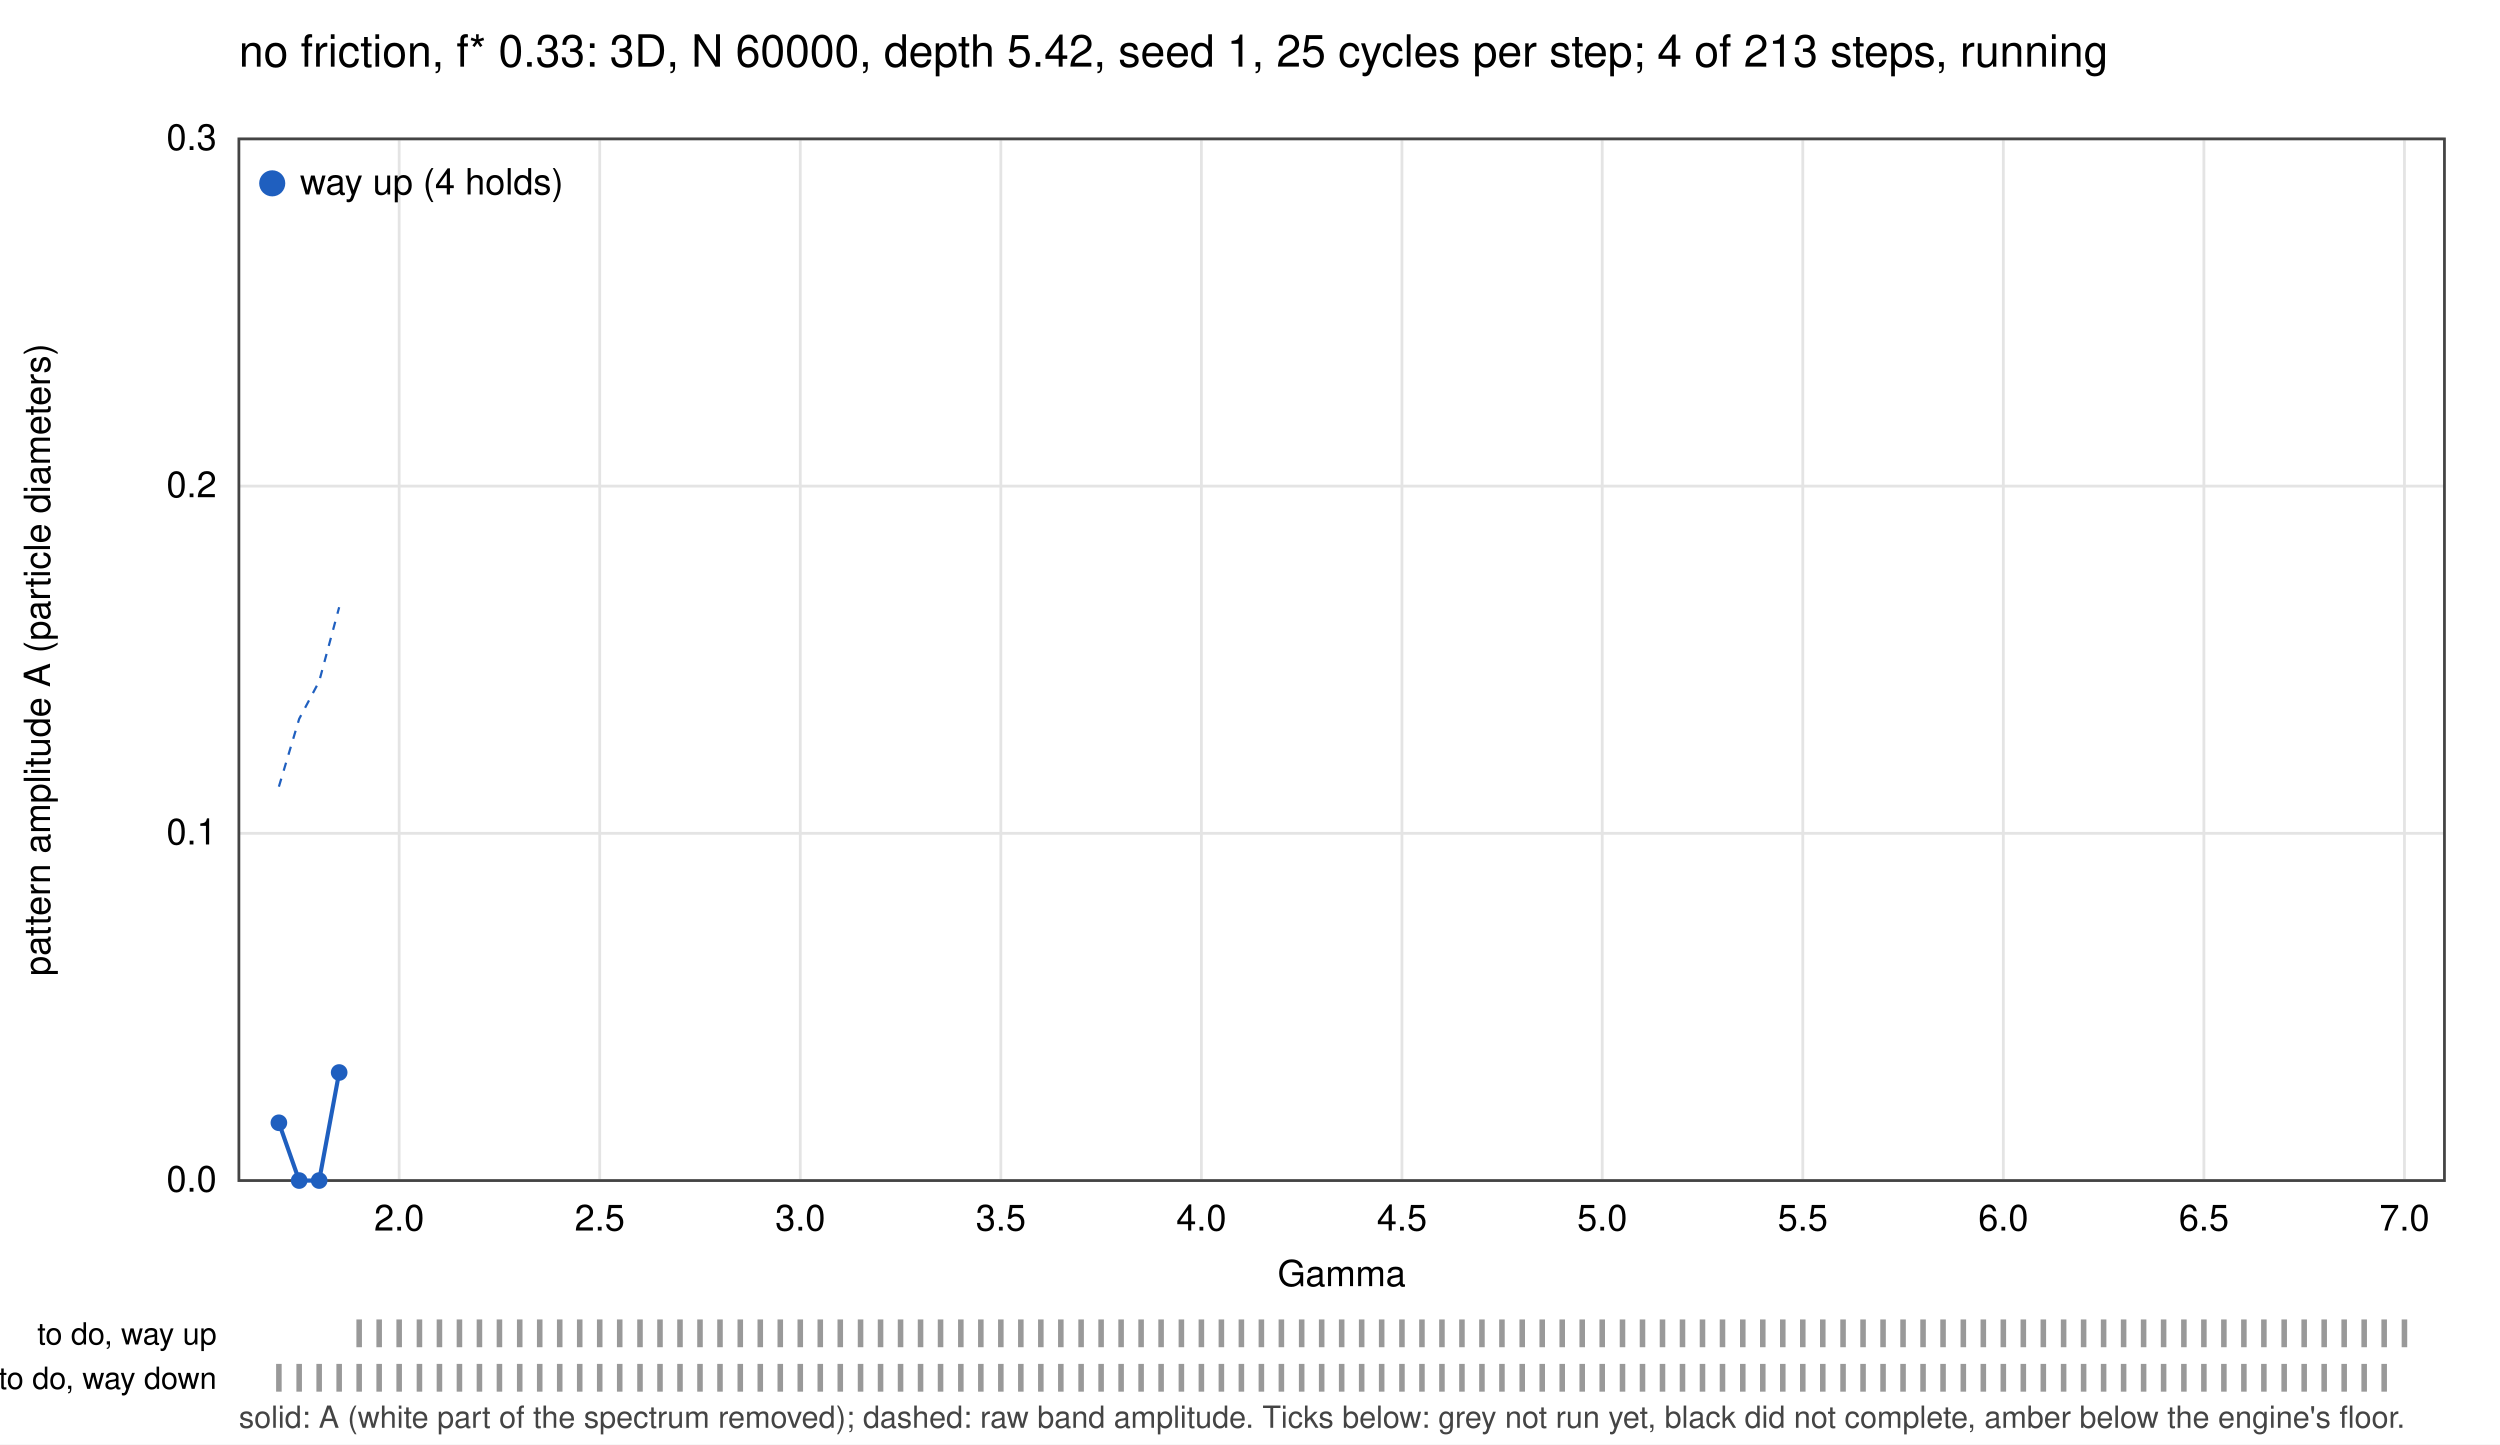
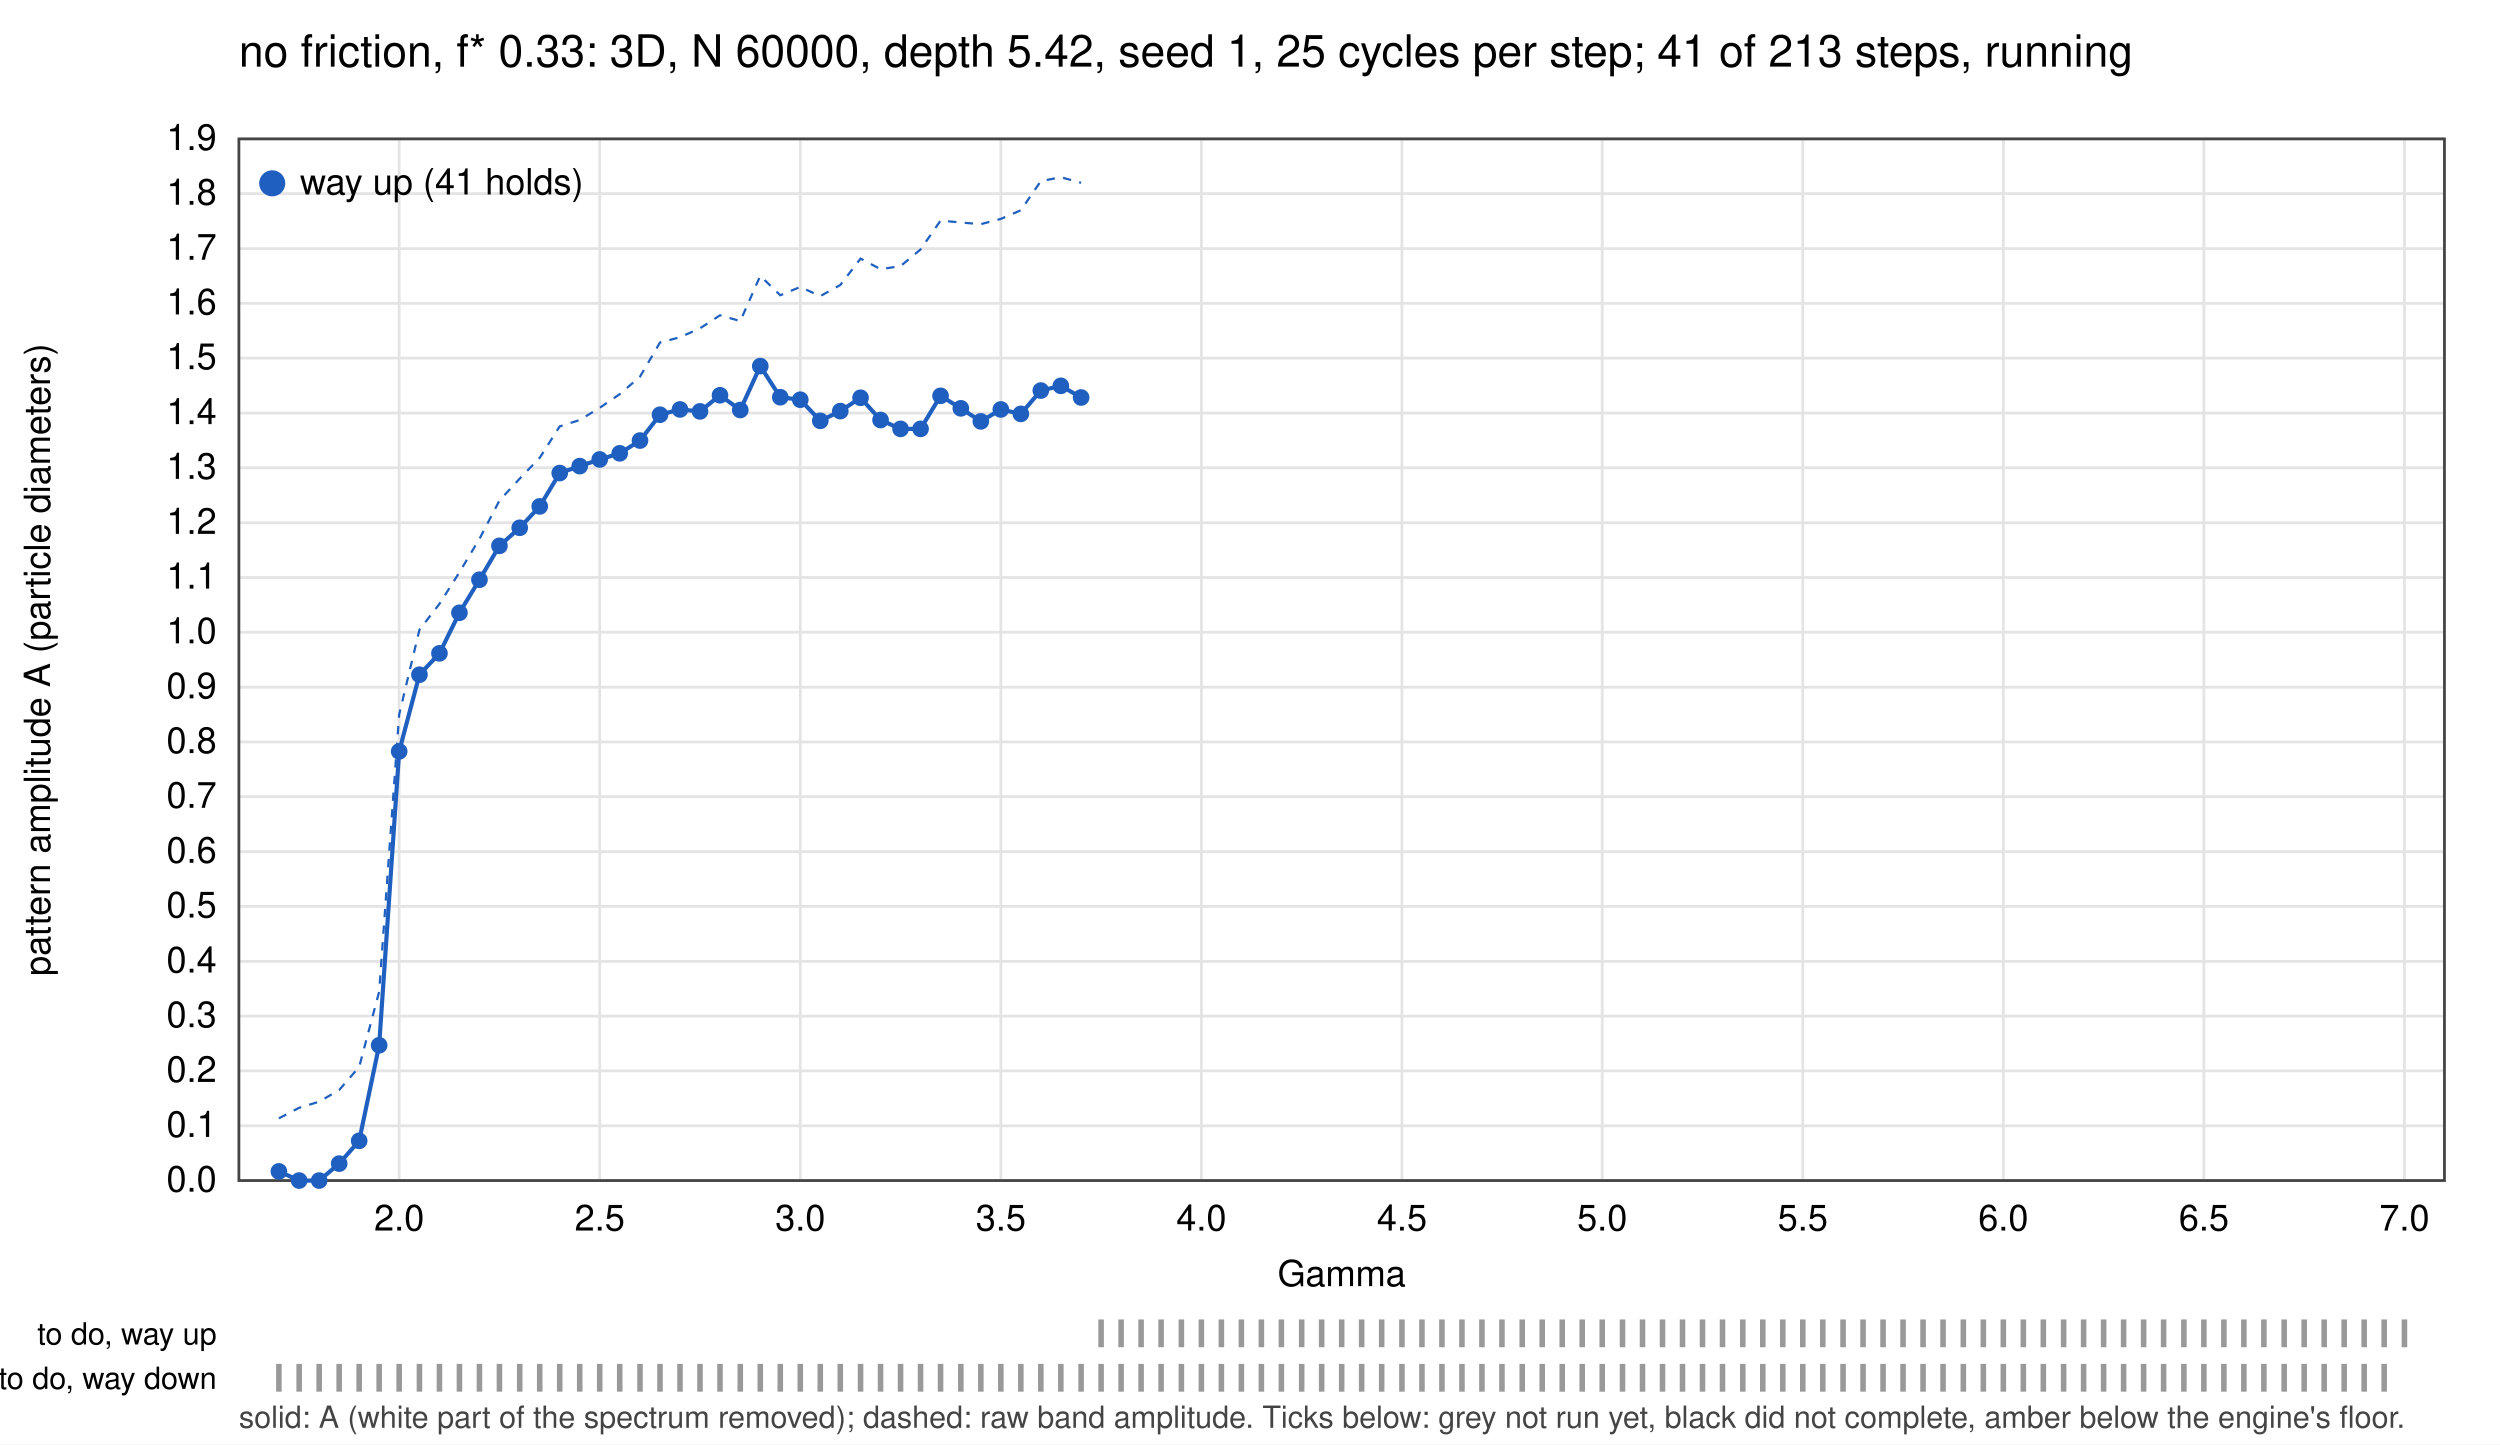
<svg xmlns="http://www.w3.org/2000/svg" width="900" height="520" viewBox="0 0 900 520" font-family="Helvetica, Arial, sans-serif" font-size="13">
  <rect width="900" height="520" fill="white" />
-   <text x="86" y="24" font-size="16">no friction, f* 0.33: 3D, N 60000, depth 5.42, seed 1, 25 cycles per step; 4 of 213 steps, running</text>
+   <text x="86" y="24" font-size="16">no friction, f* 0.33: 3D, N 60000, depth 5.42, seed 1, 25 cycles per step; 41 of 213 steps, running</text>
  <line x1="86" x2="880" y1="425.0" y2="425.0" stroke="#e4e4e4" />
  <text x="78" y="429.0" text-anchor="end">0.0</text>
-   <line x1="86" x2="880" y1="300.0" y2="300.0" stroke="#e4e4e4" />
-   <text x="78" y="304.0" text-anchor="end">0.1</text>
-   <line x1="86" x2="880" y1="175.0" y2="175.0" stroke="#e4e4e4" />
-   <text x="78" y="179.0" text-anchor="end">0.2</text>
+   <line x1="86" x2="880" y1="405.3" y2="405.3" stroke="#e4e4e4" />
+   <text x="78" y="409.3" text-anchor="end">0.1</text>
+   <line x1="86" x2="880" y1="385.5" y2="385.5" stroke="#e4e4e4" />
+   <text x="78" y="389.5" text-anchor="end">0.2</text>
+   <line x1="86" x2="880" y1="365.8" y2="365.8" stroke="#e4e4e4" />
+   <text x="78" y="369.8" text-anchor="end">0.3</text>
+   <line x1="86" x2="880" y1="346.1" y2="346.1" stroke="#e4e4e4" />
+   <text x="78" y="350.1" text-anchor="end">0.4</text>
+   <line x1="86" x2="880" y1="326.3" y2="326.3" stroke="#e4e4e4" />
+   <text x="78" y="330.3" text-anchor="end">0.5</text>
+   <line x1="86" x2="880" y1="306.6" y2="306.6" stroke="#e4e4e4" />
+   <text x="78" y="310.6" text-anchor="end">0.6</text>
+   <line x1="86" x2="880" y1="286.8" y2="286.8" stroke="#e4e4e4" />
+   <text x="78" y="290.8" text-anchor="end">0.7</text>
+   <line x1="86" x2="880" y1="267.1" y2="267.1" stroke="#e4e4e4" />
+   <text x="78" y="271.1" text-anchor="end">0.8</text>
+   <line x1="86" x2="880" y1="247.4" y2="247.4" stroke="#e4e4e4" />
+   <text x="78" y="251.4" text-anchor="end">0.9</text>
+   <line x1="86" x2="880" y1="227.6" y2="227.6" stroke="#e4e4e4" />
+   <text x="78" y="231.6" text-anchor="end">1.0</text>
+   <line x1="86" x2="880" y1="207.9" y2="207.9" stroke="#e4e4e4" />
+   <text x="78" y="211.9" text-anchor="end">1.1</text>
+   <line x1="86" x2="880" y1="188.2" y2="188.2" stroke="#e4e4e4" />
+   <text x="78" y="192.2" text-anchor="end">1.2</text>
+   <line x1="86" x2="880" y1="168.4" y2="168.4" stroke="#e4e4e4" />
+   <text x="78" y="172.4" text-anchor="end">1.3</text>
+   <line x1="86" x2="880" y1="148.7" y2="148.7" stroke="#e4e4e4" />
+   <text x="78" y="152.7" text-anchor="end">1.4</text>
+   <line x1="86" x2="880" y1="128.9" y2="128.9" stroke="#e4e4e4" />
+   <text x="78" y="132.9" text-anchor="end">1.5</text>
+   <line x1="86" x2="880" y1="109.2" y2="109.2" stroke="#e4e4e4" />
+   <text x="78" y="113.2" text-anchor="end">1.6</text>
+   <line x1="86" x2="880" y1="89.5" y2="89.5" stroke="#e4e4e4" />
+   <text x="78" y="93.5" text-anchor="end">1.7</text>
+   <line x1="86" x2="880" y1="69.7" y2="69.7" stroke="#e4e4e4" />
+   <text x="78" y="73.7" text-anchor="end">1.8</text>
  <line x1="86" x2="880" y1="50.0" y2="50.0" stroke="#e4e4e4" />
-   <text x="78" y="54.0" text-anchor="end">0.3</text>
+   <text x="78" y="54.0" text-anchor="end">1.9</text>
  <line x1="143.7" x2="143.7" y1="50" y2="425" stroke="#e4e4e4" />
  <text x="143.7" y="443" text-anchor="middle">2.0</text>
  <line x1="215.9" x2="215.9" y1="50" y2="425" stroke="#e4e4e4" />
  <text x="215.9" y="443" text-anchor="middle">2.5</text>
  <line x1="288.1" x2="288.1" y1="50" y2="425" stroke="#e4e4e4" />
  <text x="288.1" y="443" text-anchor="middle">3.0</text>
  <line x1="360.3" x2="360.3" y1="50" y2="425" stroke="#e4e4e4" />
  <text x="360.3" y="443" text-anchor="middle">3.5</text>
  <line x1="432.5" x2="432.5" y1="50" y2="425" stroke="#e4e4e4" />
  <text x="432.5" y="443" text-anchor="middle">4.0</text>
  <line x1="504.7" x2="504.7" y1="50" y2="425" stroke="#e4e4e4" />
  <text x="504.7" y="443" text-anchor="middle">4.5</text>
  <line x1="576.8" x2="576.8" y1="50" y2="425" stroke="#e4e4e4" />
  <text x="576.8" y="443" text-anchor="middle">5.0</text>
  <line x1="649.0" x2="649.0" y1="50" y2="425" stroke="#e4e4e4" />
  <text x="649.0" y="443" text-anchor="middle">5.5</text>
  <line x1="721.2" x2="721.2" y1="50" y2="425" stroke="#e4e4e4" />
  <text x="721.2" y="443" text-anchor="middle">6.0</text>
  <line x1="793.4" x2="793.4" y1="50" y2="425" stroke="#e4e4e4" />
  <text x="793.4" y="443" text-anchor="middle">6.5</text>
  <line x1="865.6" x2="865.6" y1="50" y2="425" stroke="#e4e4e4" />
  <text x="865.6" y="443" text-anchor="middle">7.0</text>
  <rect x="86" y="50" width="794" height="375" fill="none" stroke="#444" />
  <text x="483.0" y="463" text-anchor="middle">Gamma</text>
  <text transform="translate(18 237.5) rotate(-90)" text-anchor="middle">pattern amplitude A (particle diameters)</text>
-   <polyline fill="none" stroke="#1f5fbf" stroke-width="1.5" points="100.4,404.2 107.7,425.0 114.9,425.0 122.1,386.1" />
-   <polyline fill="none" stroke="#1f5fbf" stroke-width="0.8" stroke-dasharray="3 3" points="100.4,283.2 107.7,258.8 114.9,245.3 122.1,218.6" />
-   <circle cx="100.4" cy="404.2" r="3" fill="#1f5fbf" />
+   <polyline fill="none" stroke="#1f5fbf" stroke-width="1.5" points="100.4,421.7 107.7,425.0 114.9,425.0 122.1,418.9 129.3,410.7 136.5,376.3 143.7,270.5 151.0,242.9 158.2,235.2 165.4,220.6 172.6,208.7 179.8,196.5 187.1,190.0 194.3,182.3 201.5,170.3 208.7,167.8 215.9,165.4 223.1,163.2 230.4,158.6 237.6,149.3 244.8,147.4 252.0,148.1 259.2,142.3 266.5,147.6 273.7,131.8 280.9,143.0 288.1,143.9 295.3,151.5 302.5,148.0 309.8,143.2 317.0,151.2 324.2,154.4 331.4,154.4 338.6,142.5 345.9,147.0 353.1,151.7 360.3,147.4 367.5,149.0 374.7,140.6 381.9,138.9 389.2,143.1" />
+   <polyline fill="none" stroke="#1f5fbf" stroke-width="0.8" stroke-dasharray="3 3" points="100.4,402.6 107.7,398.8 114.9,396.6 122.1,392.4 129.3,384.1 136.5,357.0 143.7,257.2 151.0,226.7 158.2,217.4 165.4,206.0 172.6,194.0 179.8,180.2 187.1,172.3 194.3,164.8 201.5,153.5 208.7,151.2 215.9,146.8 223.1,141.9 230.4,135.6 237.6,123.3 244.8,121.4 252.0,118.2 259.2,113.5 266.5,115.6 273.7,99.3 280.9,106.3 288.1,103.3 295.3,106.6 302.5,102.6 309.8,93.1 317.0,96.9 324.2,95.8 331.4,89.8 338.6,79.4 345.9,80.1 353.1,80.7 360.3,78.8 367.5,75.7 374.7,65.2 381.9,63.8 389.2,65.8" />
+   <circle cx="100.4" cy="421.7" r="3" fill="#1f5fbf" />
  <circle cx="107.7" cy="425.0" r="3" fill="#1f5fbf" />
  <circle cx="114.9" cy="425.0" r="3" fill="#1f5fbf" />
-   <circle cx="122.1" cy="386.1" r="3" fill="#1f5fbf" />
+   <circle cx="122.1" cy="418.9" r="3" fill="#1f5fbf" />
+   <circle cx="129.3" cy="410.7" r="3" fill="#1f5fbf" />
+   <circle cx="136.5" cy="376.3" r="3" fill="#1f5fbf" />
+   <circle cx="143.7" cy="270.5" r="3" fill="#1f5fbf" />
+   <circle cx="151.0" cy="242.9" r="3" fill="#1f5fbf" />
+   <circle cx="158.2" cy="235.2" r="3" fill="#1f5fbf" />
+   <circle cx="165.4" cy="220.6" r="3" fill="#1f5fbf" />
+   <circle cx="172.6" cy="208.7" r="3" fill="#1f5fbf" />
+   <circle cx="179.8" cy="196.5" r="3" fill="#1f5fbf" />
+   <circle cx="187.1" cy="190.0" r="3" fill="#1f5fbf" />
+   <circle cx="194.3" cy="182.3" r="3" fill="#1f5fbf" />
+   <circle cx="201.5" cy="170.3" r="3" fill="#1f5fbf" />
+   <circle cx="208.7" cy="167.8" r="3" fill="#1f5fbf" />
+   <circle cx="215.9" cy="165.4" r="3" fill="#1f5fbf" />
+   <circle cx="223.1" cy="163.2" r="3" fill="#1f5fbf" />
+   <circle cx="230.4" cy="158.6" r="3" fill="#1f5fbf" />
+   <circle cx="237.6" cy="149.3" r="3" fill="#1f5fbf" />
+   <circle cx="244.8" cy="147.4" r="3" fill="#1f5fbf" />
+   <circle cx="252.0" cy="148.1" r="3" fill="#1f5fbf" />
+   <circle cx="259.2" cy="142.3" r="3" fill="#1f5fbf" />
+   <circle cx="266.5" cy="147.6" r="3" fill="#1f5fbf" />
+   <circle cx="273.7" cy="131.8" r="3" fill="#1f5fbf" />
+   <circle cx="280.9" cy="143.0" r="3" fill="#1f5fbf" />
+   <circle cx="288.1" cy="143.9" r="3" fill="#1f5fbf" />
+   <circle cx="295.3" cy="151.5" r="3" fill="#1f5fbf" />
+   <circle cx="302.5" cy="148.0" r="3" fill="#1f5fbf" />
+   <circle cx="309.8" cy="143.2" r="3" fill="#1f5fbf" />
+   <circle cx="317.0" cy="151.2" r="3" fill="#1f5fbf" />
+   <circle cx="324.2" cy="154.4" r="3" fill="#1f5fbf" />
+   <circle cx="331.4" cy="154.4" r="3" fill="#1f5fbf" />
+   <circle cx="338.6" cy="142.5" r="3" fill="#1f5fbf" />
+   <circle cx="345.9" cy="147.0" r="3" fill="#1f5fbf" />
+   <circle cx="353.1" cy="151.7" r="3" fill="#1f5fbf" />
+   <circle cx="360.3" cy="147.4" r="3" fill="#1f5fbf" />
+   <circle cx="367.5" cy="149.0" r="3" fill="#1f5fbf" />
+   <circle cx="374.7" cy="140.6" r="3" fill="#1f5fbf" />
+   <circle cx="381.9" cy="138.9" r="3" fill="#1f5fbf" />
+   <circle cx="389.2" cy="143.1" r="3" fill="#1f5fbf" />
  <circle cx="98" cy="66" r="4" fill="#1f5fbf" stroke="#1f5fbf" stroke-width="1.4" />
-   <text x="108" y="70">way up (4 holds)</text>
-   <line x1="129.3" x2="129.3" y1="475" y2="485" stroke="#999" stroke-width="2" />
-   <line x1="136.5" x2="136.5" y1="475" y2="485" stroke="#999" stroke-width="2" />
-   <line x1="143.7" x2="143.7" y1="475" y2="485" stroke="#999" stroke-width="2" />
-   <line x1="151.0" x2="151.0" y1="475" y2="485" stroke="#999" stroke-width="2" />
-   <line x1="158.2" x2="158.2" y1="475" y2="485" stroke="#999" stroke-width="2" />
-   <line x1="165.4" x2="165.4" y1="475" y2="485" stroke="#999" stroke-width="2" />
-   <line x1="172.6" x2="172.6" y1="475" y2="485" stroke="#999" stroke-width="2" />
-   <line x1="179.8" x2="179.8" y1="475" y2="485" stroke="#999" stroke-width="2" />
-   <line x1="187.1" x2="187.1" y1="475" y2="485" stroke="#999" stroke-width="2" />
-   <line x1="194.3" x2="194.3" y1="475" y2="485" stroke="#999" stroke-width="2" />
-   <line x1="201.5" x2="201.5" y1="475" y2="485" stroke="#999" stroke-width="2" />
-   <line x1="208.7" x2="208.7" y1="475" y2="485" stroke="#999" stroke-width="2" />
-   <line x1="215.9" x2="215.9" y1="475" y2="485" stroke="#999" stroke-width="2" />
-   <line x1="223.1" x2="223.1" y1="475" y2="485" stroke="#999" stroke-width="2" />
-   <line x1="230.4" x2="230.4" y1="475" y2="485" stroke="#999" stroke-width="2" />
-   <line x1="237.6" x2="237.6" y1="475" y2="485" stroke="#999" stroke-width="2" />
-   <line x1="244.8" x2="244.8" y1="475" y2="485" stroke="#999" stroke-width="2" />
-   <line x1="252.0" x2="252.0" y1="475" y2="485" stroke="#999" stroke-width="2" />
-   <line x1="259.2" x2="259.2" y1="475" y2="485" stroke="#999" stroke-width="2" />
-   <line x1="266.5" x2="266.5" y1="475" y2="485" stroke="#999" stroke-width="2" />
-   <line x1="273.7" x2="273.7" y1="475" y2="485" stroke="#999" stroke-width="2" />
-   <line x1="280.9" x2="280.9" y1="475" y2="485" stroke="#999" stroke-width="2" />
-   <line x1="288.1" x2="288.1" y1="475" y2="485" stroke="#999" stroke-width="2" />
-   <line x1="295.3" x2="295.3" y1="475" y2="485" stroke="#999" stroke-width="2" />
-   <line x1="302.5" x2="302.5" y1="475" y2="485" stroke="#999" stroke-width="2" />
-   <line x1="309.8" x2="309.8" y1="475" y2="485" stroke="#999" stroke-width="2" />
-   <line x1="317.0" x2="317.0" y1="475" y2="485" stroke="#999" stroke-width="2" />
-   <line x1="324.2" x2="324.2" y1="475" y2="485" stroke="#999" stroke-width="2" />
-   <line x1="331.4" x2="331.4" y1="475" y2="485" stroke="#999" stroke-width="2" />
-   <line x1="338.6" x2="338.6" y1="475" y2="485" stroke="#999" stroke-width="2" />
-   <line x1="345.9" x2="345.9" y1="475" y2="485" stroke="#999" stroke-width="2" />
-   <line x1="353.1" x2="353.1" y1="475" y2="485" stroke="#999" stroke-width="2" />
-   <line x1="360.3" x2="360.3" y1="475" y2="485" stroke="#999" stroke-width="2" />
-   <line x1="367.5" x2="367.5" y1="475" y2="485" stroke="#999" stroke-width="2" />
-   <line x1="374.7" x2="374.7" y1="475" y2="485" stroke="#999" stroke-width="2" />
-   <line x1="381.9" x2="381.9" y1="475" y2="485" stroke="#999" stroke-width="2" />
-   <line x1="389.2" x2="389.2" y1="475" y2="485" stroke="#999" stroke-width="2" />
+   <text x="108" y="70">way up (41 holds)</text>
  <line x1="396.4" x2="396.4" y1="475" y2="485" stroke="#999" stroke-width="2" />
  <line x1="403.6" x2="403.6" y1="475" y2="485" stroke="#999" stroke-width="2" />
  <line x1="410.8" x2="410.8" y1="475" y2="485" stroke="#999" stroke-width="2" />
  <line x1="418.0" x2="418.0" y1="475" y2="485" stroke="#999" stroke-width="2" />
  <line x1="425.3" x2="425.3" y1="475" y2="485" stroke="#999" stroke-width="2" />
  <line x1="432.5" x2="432.5" y1="475" y2="485" stroke="#999" stroke-width="2" />
  <line x1="439.7" x2="439.7" y1="475" y2="485" stroke="#999" stroke-width="2" />
  <line x1="446.9" x2="446.9" y1="475" y2="485" stroke="#999" stroke-width="2" />
  <line x1="454.1" x2="454.1" y1="475" y2="485" stroke="#999" stroke-width="2" />
  <line x1="461.3" x2="461.3" y1="475" y2="485" stroke="#999" stroke-width="2" />
  <line x1="468.6" x2="468.6" y1="475" y2="485" stroke="#999" stroke-width="2" />
  <line x1="475.8" x2="475.8" y1="475" y2="485" stroke="#999" stroke-width="2" />
  <line x1="483.0" x2="483.0" y1="475" y2="485" stroke="#999" stroke-width="2" />
  <line x1="490.2" x2="490.2" y1="475" y2="485" stroke="#999" stroke-width="2" />
  <line x1="497.4" x2="497.4" y1="475" y2="485" stroke="#999" stroke-width="2" />
  <line x1="504.7" x2="504.7" y1="475" y2="485" stroke="#999" stroke-width="2" />
  <line x1="511.9" x2="511.9" y1="475" y2="485" stroke="#999" stroke-width="2" />
  <line x1="519.1" x2="519.1" y1="475" y2="485" stroke="#999" stroke-width="2" />
  <line x1="526.3" x2="526.3" y1="475" y2="485" stroke="#999" stroke-width="2" />
  <line x1="533.5" x2="533.5" y1="475" y2="485" stroke="#999" stroke-width="2" />
  <line x1="540.7" x2="540.7" y1="475" y2="485" stroke="#999" stroke-width="2" />
  <line x1="548.0" x2="548.0" y1="475" y2="485" stroke="#999" stroke-width="2" />
  <line x1="555.2" x2="555.2" y1="475" y2="485" stroke="#999" stroke-width="2" />
  <line x1="562.4" x2="562.4" y1="475" y2="485" stroke="#999" stroke-width="2" />
  <line x1="569.6" x2="569.6" y1="475" y2="485" stroke="#999" stroke-width="2" />
  <line x1="576.8" x2="576.8" y1="475" y2="485" stroke="#999" stroke-width="2" />
  <line x1="584.1" x2="584.1" y1="475" y2="485" stroke="#999" stroke-width="2" />
  <line x1="591.3" x2="591.3" y1="475" y2="485" stroke="#999" stroke-width="2" />
  <line x1="598.5" x2="598.5" y1="475" y2="485" stroke="#999" stroke-width="2" />
  <line x1="605.7" x2="605.7" y1="475" y2="485" stroke="#999" stroke-width="2" />
  <line x1="612.9" x2="612.9" y1="475" y2="485" stroke="#999" stroke-width="2" />
  <line x1="620.1" x2="620.1" y1="475" y2="485" stroke="#999" stroke-width="2" />
  <line x1="627.4" x2="627.4" y1="475" y2="485" stroke="#999" stroke-width="2" />
  <line x1="634.6" x2="634.6" y1="475" y2="485" stroke="#999" stroke-width="2" />
  <line x1="641.8" x2="641.8" y1="475" y2="485" stroke="#999" stroke-width="2" />
  <line x1="649.0" x2="649.0" y1="475" y2="485" stroke="#999" stroke-width="2" />
  <line x1="656.2" x2="656.2" y1="475" y2="485" stroke="#999" stroke-width="2" />
  <line x1="663.5" x2="663.5" y1="475" y2="485" stroke="#999" stroke-width="2" />
  <line x1="670.7" x2="670.7" y1="475" y2="485" stroke="#999" stroke-width="2" />
  <line x1="677.9" x2="677.9" y1="475" y2="485" stroke="#999" stroke-width="2" />
  <line x1="685.1" x2="685.1" y1="475" y2="485" stroke="#999" stroke-width="2" />
  <line x1="692.3" x2="692.3" y1="475" y2="485" stroke="#999" stroke-width="2" />
  <line x1="699.5" x2="699.5" y1="475" y2="485" stroke="#999" stroke-width="2" />
  <line x1="706.8" x2="706.8" y1="475" y2="485" stroke="#999" stroke-width="2" />
  <line x1="714.0" x2="714.0" y1="475" y2="485" stroke="#999" stroke-width="2" />
  <line x1="721.2" x2="721.2" y1="475" y2="485" stroke="#999" stroke-width="2" />
  <line x1="728.4" x2="728.4" y1="475" y2="485" stroke="#999" stroke-width="2" />
  <line x1="735.6" x2="735.6" y1="475" y2="485" stroke="#999" stroke-width="2" />
  <line x1="742.9" x2="742.9" y1="475" y2="485" stroke="#999" stroke-width="2" />
  <line x1="750.1" x2="750.1" y1="475" y2="485" stroke="#999" stroke-width="2" />
  <line x1="757.3" x2="757.3" y1="475" y2="485" stroke="#999" stroke-width="2" />
  <line x1="764.5" x2="764.5" y1="475" y2="485" stroke="#999" stroke-width="2" />
  <line x1="771.7" x2="771.7" y1="475" y2="485" stroke="#999" stroke-width="2" />
  <line x1="778.9" x2="778.9" y1="475" y2="485" stroke="#999" stroke-width="2" />
  <line x1="786.2" x2="786.2" y1="475" y2="485" stroke="#999" stroke-width="2" />
  <line x1="793.4" x2="793.4" y1="475" y2="485" stroke="#999" stroke-width="2" />
  <line x1="800.6" x2="800.6" y1="475" y2="485" stroke="#999" stroke-width="2" />
  <line x1="807.8" x2="807.8" y1="475" y2="485" stroke="#999" stroke-width="2" />
  <line x1="815.0" x2="815.0" y1="475" y2="485" stroke="#999" stroke-width="2" />
  <line x1="822.3" x2="822.3" y1="475" y2="485" stroke="#999" stroke-width="2" />
  <line x1="829.5" x2="829.5" y1="475" y2="485" stroke="#999" stroke-width="2" />
  <line x1="836.7" x2="836.7" y1="475" y2="485" stroke="#999" stroke-width="2" />
  <line x1="843.9" x2="843.9" y1="475" y2="485" stroke="#999" stroke-width="2" />
  <line x1="851.1" x2="851.1" y1="475" y2="485" stroke="#999" stroke-width="2" />
  <line x1="858.3" x2="858.3" y1="475" y2="485" stroke="#999" stroke-width="2" />
  <line x1="865.6" x2="865.6" y1="475" y2="485" stroke="#999" stroke-width="2" />
  <line x1="858.3" x2="858.3" y1="491" y2="501" stroke="#999" stroke-width="2" />
  <line x1="851.1" x2="851.1" y1="491" y2="501" stroke="#999" stroke-width="2" />
  <line x1="843.9" x2="843.9" y1="491" y2="501" stroke="#999" stroke-width="2" />
  <line x1="836.7" x2="836.7" y1="491" y2="501" stroke="#999" stroke-width="2" />
  <line x1="829.5" x2="829.5" y1="491" y2="501" stroke="#999" stroke-width="2" />
  <line x1="822.3" x2="822.3" y1="491" y2="501" stroke="#999" stroke-width="2" />
  <line x1="815.0" x2="815.0" y1="491" y2="501" stroke="#999" stroke-width="2" />
  <line x1="807.8" x2="807.8" y1="491" y2="501" stroke="#999" stroke-width="2" />
  <line x1="800.6" x2="800.6" y1="491" y2="501" stroke="#999" stroke-width="2" />
  <line x1="793.4" x2="793.4" y1="491" y2="501" stroke="#999" stroke-width="2" />
  <line x1="786.2" x2="786.2" y1="491" y2="501" stroke="#999" stroke-width="2" />
  <line x1="778.9" x2="778.9" y1="491" y2="501" stroke="#999" stroke-width="2" />
  <line x1="771.7" x2="771.7" y1="491" y2="501" stroke="#999" stroke-width="2" />
  <line x1="764.5" x2="764.5" y1="491" y2="501" stroke="#999" stroke-width="2" />
  <line x1="757.3" x2="757.3" y1="491" y2="501" stroke="#999" stroke-width="2" />
  <line x1="750.1" x2="750.1" y1="491" y2="501" stroke="#999" stroke-width="2" />
  <line x1="742.9" x2="742.9" y1="491" y2="501" stroke="#999" stroke-width="2" />
  <line x1="735.6" x2="735.6" y1="491" y2="501" stroke="#999" stroke-width="2" />
  <line x1="728.4" x2="728.4" y1="491" y2="501" stroke="#999" stroke-width="2" />
  <line x1="721.2" x2="721.2" y1="491" y2="501" stroke="#999" stroke-width="2" />
  <line x1="714.0" x2="714.0" y1="491" y2="501" stroke="#999" stroke-width="2" />
  <line x1="706.8" x2="706.8" y1="491" y2="501" stroke="#999" stroke-width="2" />
  <line x1="699.5" x2="699.5" y1="491" y2="501" stroke="#999" stroke-width="2" />
  <line x1="692.3" x2="692.3" y1="491" y2="501" stroke="#999" stroke-width="2" />
  <line x1="685.1" x2="685.1" y1="491" y2="501" stroke="#999" stroke-width="2" />
  <line x1="677.9" x2="677.9" y1="491" y2="501" stroke="#999" stroke-width="2" />
  <line x1="670.7" x2="670.7" y1="491" y2="501" stroke="#999" stroke-width="2" />
  <line x1="663.5" x2="663.5" y1="491" y2="501" stroke="#999" stroke-width="2" />
  <line x1="656.2" x2="656.2" y1="491" y2="501" stroke="#999" stroke-width="2" />
  <line x1="649.0" x2="649.0" y1="491" y2="501" stroke="#999" stroke-width="2" />
  <line x1="641.8" x2="641.8" y1="491" y2="501" stroke="#999" stroke-width="2" />
  <line x1="634.6" x2="634.6" y1="491" y2="501" stroke="#999" stroke-width="2" />
  <line x1="627.4" x2="627.4" y1="491" y2="501" stroke="#999" stroke-width="2" />
  <line x1="620.1" x2="620.1" y1="491" y2="501" stroke="#999" stroke-width="2" />
  <line x1="612.9" x2="612.9" y1="491" y2="501" stroke="#999" stroke-width="2" />
  <line x1="605.7" x2="605.7" y1="491" y2="501" stroke="#999" stroke-width="2" />
  <line x1="598.5" x2="598.5" y1="491" y2="501" stroke="#999" stroke-width="2" />
  <line x1="591.3" x2="591.3" y1="491" y2="501" stroke="#999" stroke-width="2" />
  <line x1="584.1" x2="584.1" y1="491" y2="501" stroke="#999" stroke-width="2" />
  <line x1="576.8" x2="576.8" y1="491" y2="501" stroke="#999" stroke-width="2" />
  <line x1="569.6" x2="569.6" y1="491" y2="501" stroke="#999" stroke-width="2" />
  <line x1="562.4" x2="562.4" y1="491" y2="501" stroke="#999" stroke-width="2" />
  <line x1="555.2" x2="555.2" y1="491" y2="501" stroke="#999" stroke-width="2" />
  <line x1="548.0" x2="548.0" y1="491" y2="501" stroke="#999" stroke-width="2" />
  <line x1="540.7" x2="540.7" y1="491" y2="501" stroke="#999" stroke-width="2" />
  <line x1="533.5" x2="533.5" y1="491" y2="501" stroke="#999" stroke-width="2" />
  <line x1="526.3" x2="526.3" y1="491" y2="501" stroke="#999" stroke-width="2" />
  <line x1="519.1" x2="519.1" y1="491" y2="501" stroke="#999" stroke-width="2" />
  <line x1="511.9" x2="511.9" y1="491" y2="501" stroke="#999" stroke-width="2" />
  <line x1="504.7" x2="504.7" y1="491" y2="501" stroke="#999" stroke-width="2" />
  <line x1="497.4" x2="497.4" y1="491" y2="501" stroke="#999" stroke-width="2" />
  <line x1="490.2" x2="490.2" y1="491" y2="501" stroke="#999" stroke-width="2" />
  <line x1="483.0" x2="483.0" y1="491" y2="501" stroke="#999" stroke-width="2" />
  <line x1="475.8" x2="475.8" y1="491" y2="501" stroke="#999" stroke-width="2" />
  <line x1="468.6" x2="468.6" y1="491" y2="501" stroke="#999" stroke-width="2" />
  <line x1="461.3" x2="461.3" y1="491" y2="501" stroke="#999" stroke-width="2" />
  <line x1="454.1" x2="454.1" y1="491" y2="501" stroke="#999" stroke-width="2" />
  <line x1="446.9" x2="446.9" y1="491" y2="501" stroke="#999" stroke-width="2" />
  <line x1="439.7" x2="439.7" y1="491" y2="501" stroke="#999" stroke-width="2" />
  <line x1="432.5" x2="432.5" y1="491" y2="501" stroke="#999" stroke-width="2" />
  <line x1="425.3" x2="425.3" y1="491" y2="501" stroke="#999" stroke-width="2" />
  <line x1="418.0" x2="418.0" y1="491" y2="501" stroke="#999" stroke-width="2" />
  <line x1="410.8" x2="410.8" y1="491" y2="501" stroke="#999" stroke-width="2" />
  <line x1="403.6" x2="403.6" y1="491" y2="501" stroke="#999" stroke-width="2" />
  <line x1="396.4" x2="396.4" y1="491" y2="501" stroke="#999" stroke-width="2" />
  <line x1="389.2" x2="389.2" y1="491" y2="501" stroke="#999" stroke-width="2" />
  <line x1="381.9" x2="381.9" y1="491" y2="501" stroke="#999" stroke-width="2" />
  <line x1="374.7" x2="374.7" y1="491" y2="501" stroke="#999" stroke-width="2" />
  <line x1="367.5" x2="367.5" y1="491" y2="501" stroke="#999" stroke-width="2" />
  <line x1="360.3" x2="360.3" y1="491" y2="501" stroke="#999" stroke-width="2" />
  <line x1="353.1" x2="353.1" y1="491" y2="501" stroke="#999" stroke-width="2" />
  <line x1="345.9" x2="345.9" y1="491" y2="501" stroke="#999" stroke-width="2" />
  <line x1="338.6" x2="338.6" y1="491" y2="501" stroke="#999" stroke-width="2" />
  <line x1="331.4" x2="331.4" y1="491" y2="501" stroke="#999" stroke-width="2" />
  <line x1="324.2" x2="324.2" y1="491" y2="501" stroke="#999" stroke-width="2" />
  <line x1="317.0" x2="317.0" y1="491" y2="501" stroke="#999" stroke-width="2" />
  <line x1="309.8" x2="309.8" y1="491" y2="501" stroke="#999" stroke-width="2" />
  <line x1="302.5" x2="302.5" y1="491" y2="501" stroke="#999" stroke-width="2" />
  <line x1="295.3" x2="295.3" y1="491" y2="501" stroke="#999" stroke-width="2" />
  <line x1="288.1" x2="288.1" y1="491" y2="501" stroke="#999" stroke-width="2" />
  <line x1="280.9" x2="280.9" y1="491" y2="501" stroke="#999" stroke-width="2" />
  <line x1="273.7" x2="273.7" y1="491" y2="501" stroke="#999" stroke-width="2" />
  <line x1="266.5" x2="266.5" y1="491" y2="501" stroke="#999" stroke-width="2" />
  <line x1="259.2" x2="259.2" y1="491" y2="501" stroke="#999" stroke-width="2" />
  <line x1="252.0" x2="252.0" y1="491" y2="501" stroke="#999" stroke-width="2" />
  <line x1="244.8" x2="244.8" y1="491" y2="501" stroke="#999" stroke-width="2" />
  <line x1="237.6" x2="237.6" y1="491" y2="501" stroke="#999" stroke-width="2" />
  <line x1="230.4" x2="230.4" y1="491" y2="501" stroke="#999" stroke-width="2" />
  <line x1="223.1" x2="223.1" y1="491" y2="501" stroke="#999" stroke-width="2" />
  <line x1="215.9" x2="215.9" y1="491" y2="501" stroke="#999" stroke-width="2" />
  <line x1="208.7" x2="208.7" y1="491" y2="501" stroke="#999" stroke-width="2" />
  <line x1="201.5" x2="201.5" y1="491" y2="501" stroke="#999" stroke-width="2" />
  <line x1="194.3" x2="194.3" y1="491" y2="501" stroke="#999" stroke-width="2" />
  <line x1="187.1" x2="187.1" y1="491" y2="501" stroke="#999" stroke-width="2" />
  <line x1="179.8" x2="179.8" y1="491" y2="501" stroke="#999" stroke-width="2" />
  <line x1="172.6" x2="172.6" y1="491" y2="501" stroke="#999" stroke-width="2" />
  <line x1="165.4" x2="165.4" y1="491" y2="501" stroke="#999" stroke-width="2" />
  <line x1="158.2" x2="158.2" y1="491" y2="501" stroke="#999" stroke-width="2" />
  <line x1="151.0" x2="151.0" y1="491" y2="501" stroke="#999" stroke-width="2" />
  <line x1="143.7" x2="143.7" y1="491" y2="501" stroke="#999" stroke-width="2" />
  <line x1="136.5" x2="136.5" y1="491" y2="501" stroke="#999" stroke-width="2" />
  <line x1="129.3" x2="129.3" y1="491" y2="501" stroke="#999" stroke-width="2" />
  <line x1="122.1" x2="122.1" y1="491" y2="501" stroke="#999" stroke-width="2" />
  <line x1="114.9" x2="114.9" y1="491" y2="501" stroke="#999" stroke-width="2" />
  <line x1="107.7" x2="107.7" y1="491" y2="501" stroke="#999" stroke-width="2" />
  <line x1="100.4" x2="100.4" y1="491" y2="501" stroke="#999" stroke-width="2" />
  <text x="78" y="484" text-anchor="end" font-size="11">to do, way up</text>
  <text x="78" y="500" text-anchor="end" font-size="11">to do, way down</text>
  <text x="86" y="514" font-size="11" fill="#444">solid: A (white part of the spectrum removed); dashed: raw band amplitude. Ticks below: grey not run yet, black did not complete, amber below the engine's floor. </text>
</svg>
